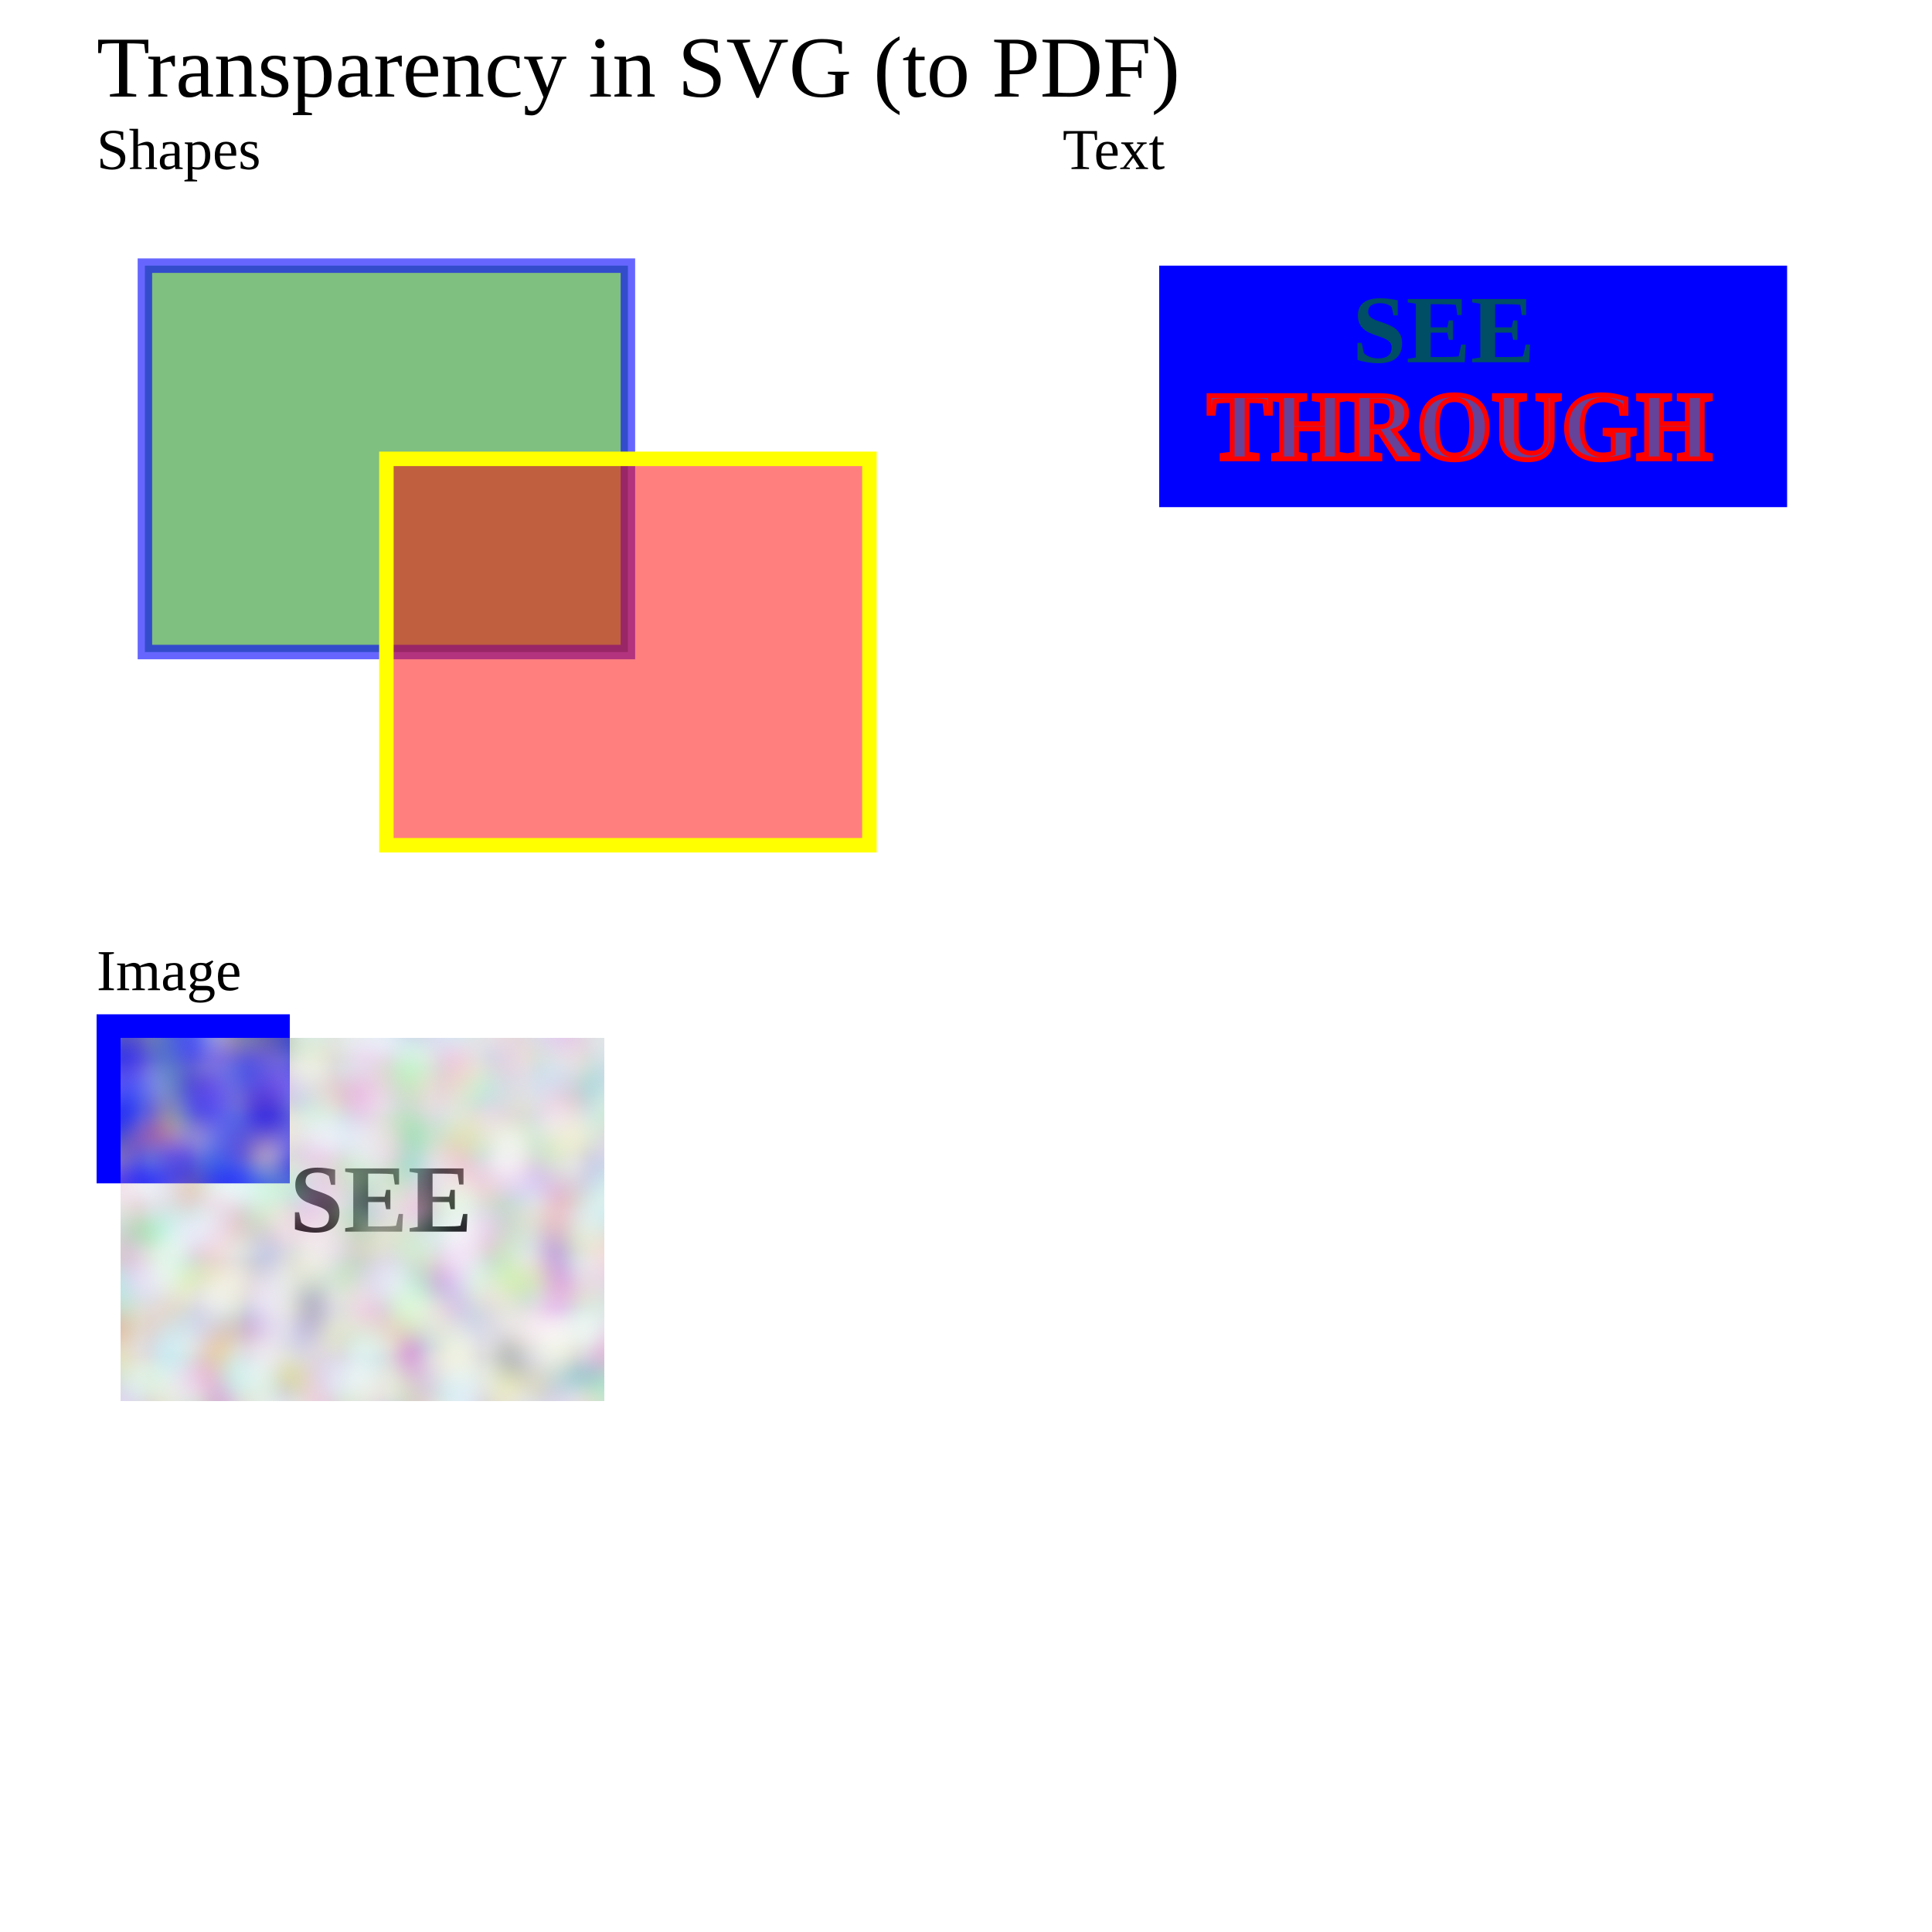
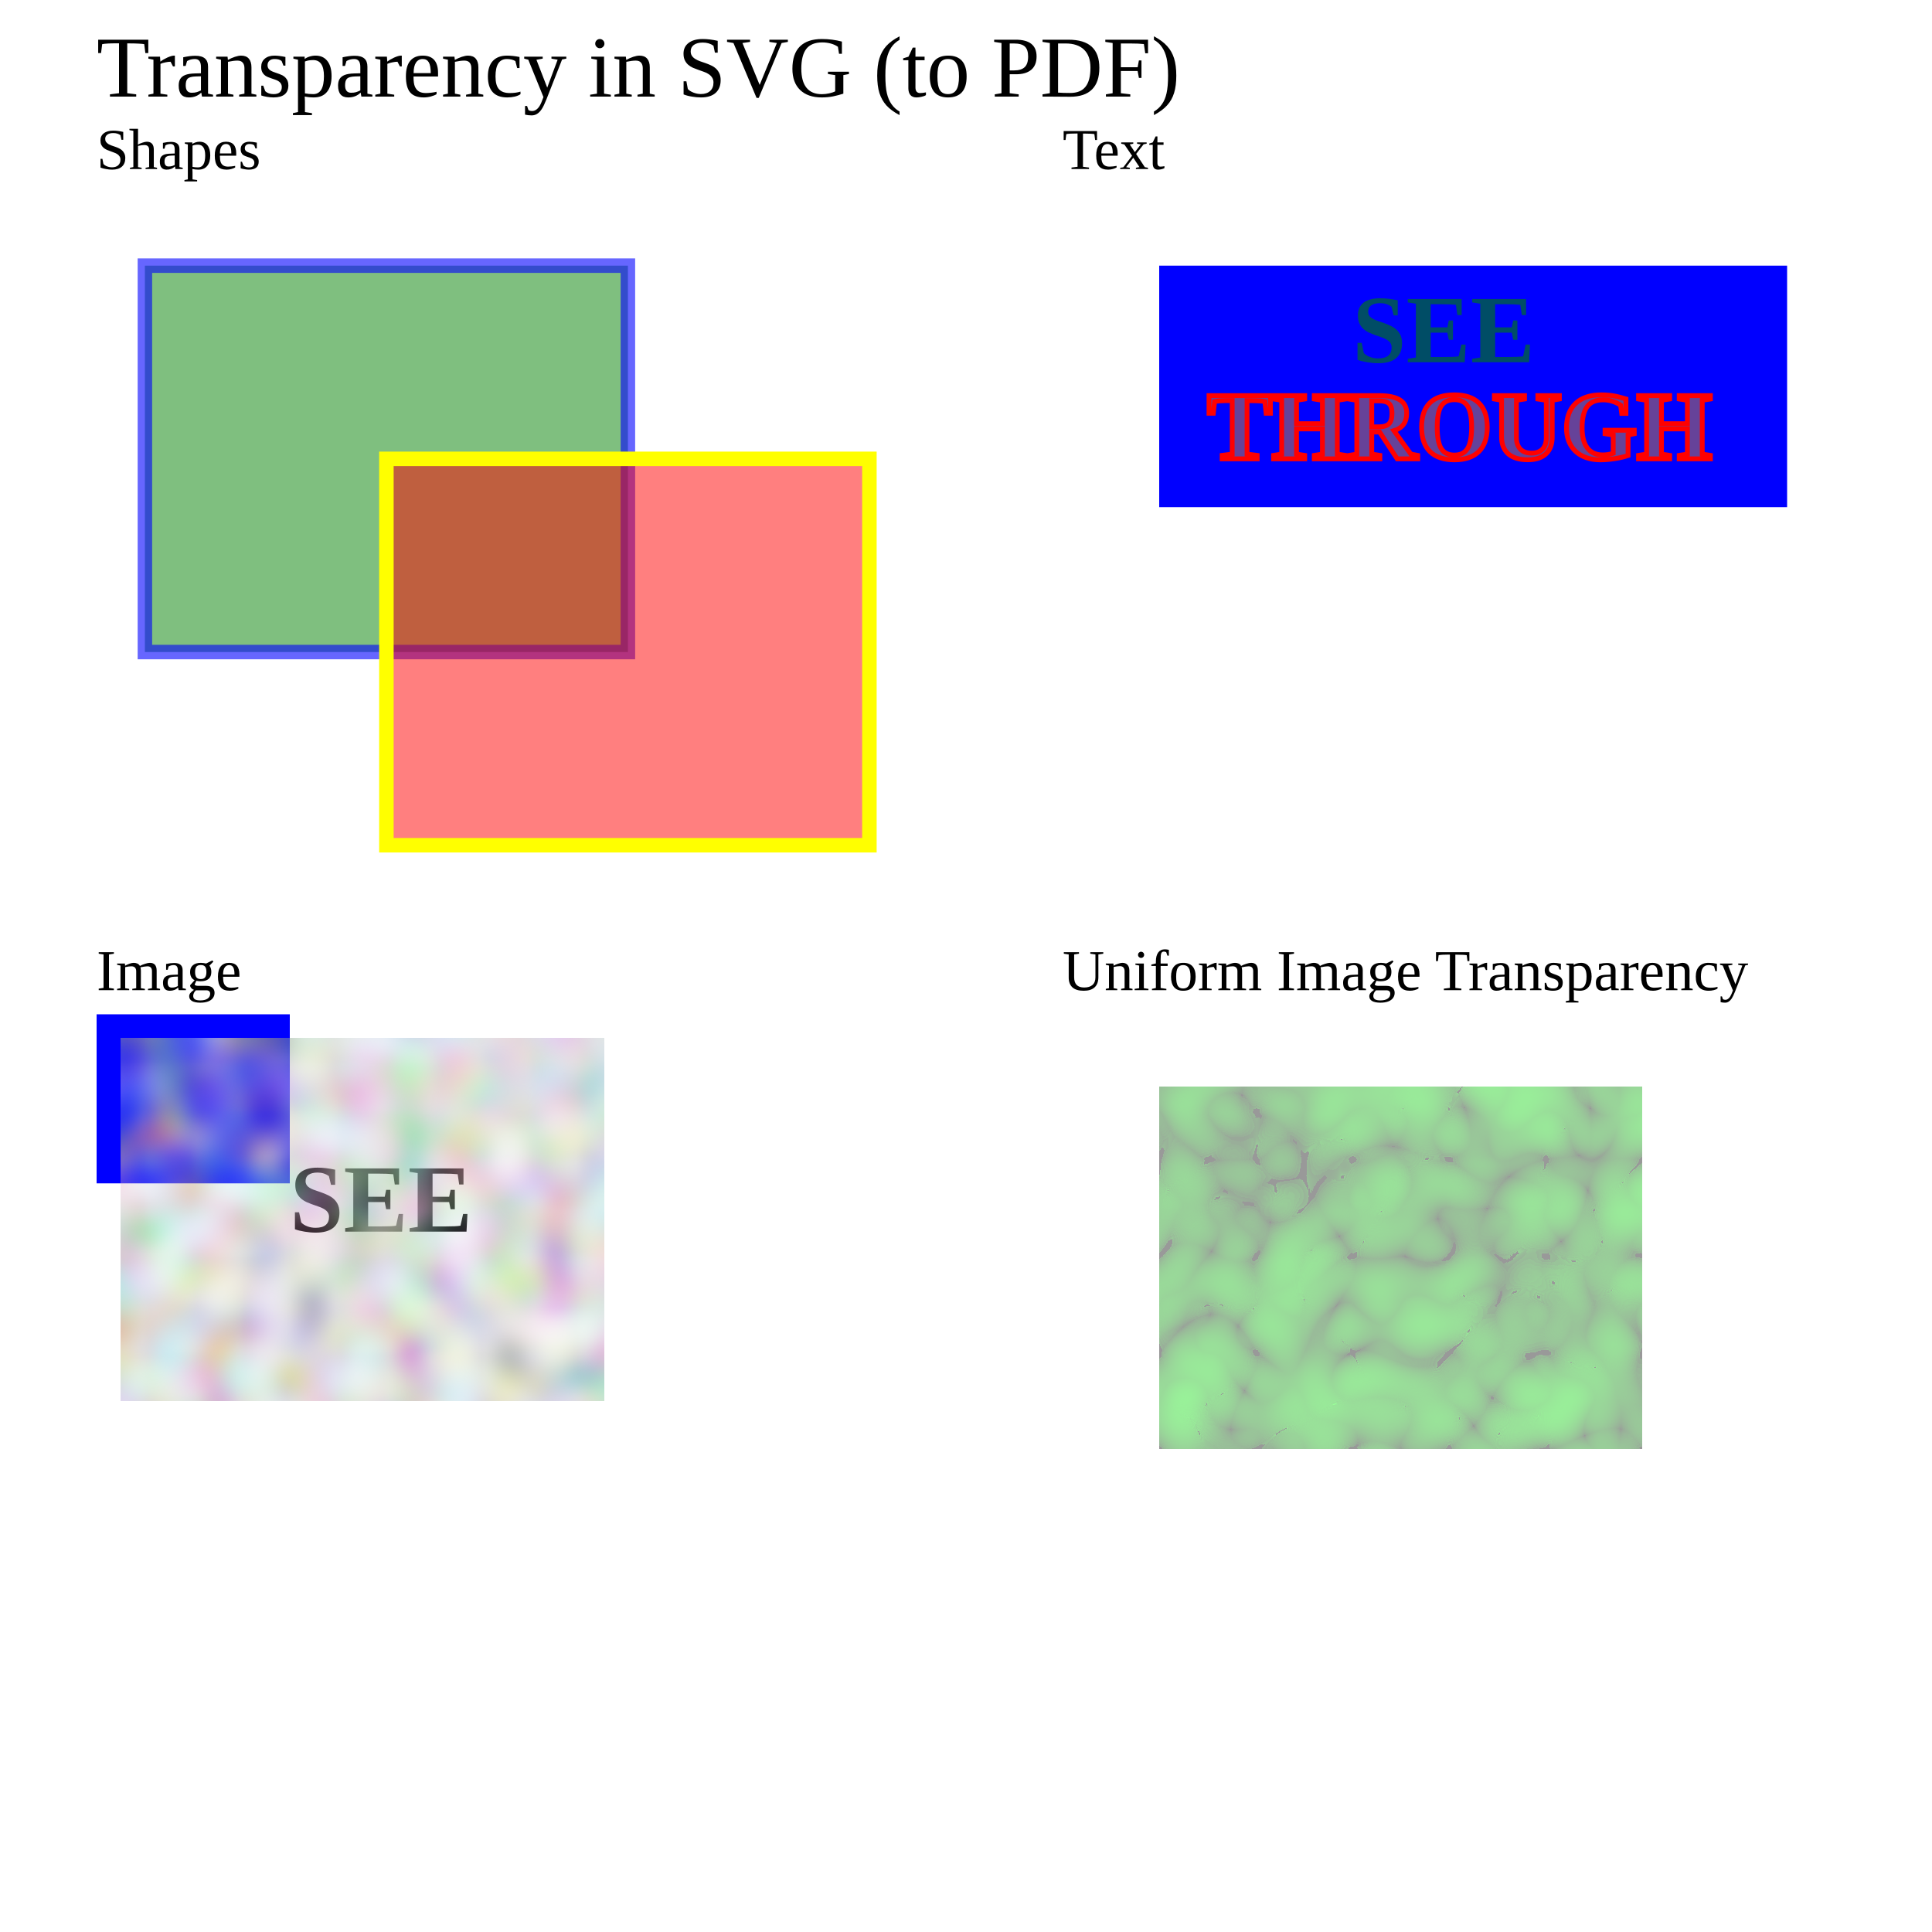
<svg xmlns="http://www.w3.org/2000/svg" width="400" height="400">
  <g>
    <text x="20" y="20" style="font-size:18">Transparency in SVG (to PDF)</text>
    <text x="20" y="35" style="font-size:12">Shapes</text>
    <rect x="30" y="55" width="100" height="80" style="fill:green;stroke:blue;stroke-width:3;fill-opacity:0.5;stroke-opacity:0.6" />
    <rect x="80" y="95" width="100" height="80" style="fill:red;stroke:yellow;stroke-width:3;fill-opacity:0.5" />
  </g>
  <g>
    <defs>
      <filter id="Turb" filterUnits="objectBoundingBox" x="0%" y="0%" width="100%" height="100%">
        <feTurbulence type="fractalNoise" baseFrequency="0.1" numOctaves="1" />
      </filter>
    </defs>
    <text x="20" y="205" style="font-size:12">Image</text>
    <rect x="20" y="210" width="40" height="35" style="fill:blue" />
    <text x="60" y="255" style="font-size:20;font-weight:bold">SEE</text>
    <rect x="25" y="215" width="100" height="75" style="filter:url(#Turb)" />
  </g>
  <text x="220" y="35" style="font-size:12">Text</text>
  <rect x="240" y="55" width="130" height="50" style="fill:blue" />
  <text x="280" y="75" style="font-size:20;font-weight:bold;fill-opacity:0.6;fill:green">SEE</text>
  <text x="250" y="95" style="font-size:20;font-weight:bold;fill-opacity:0.4;fill:orange;stroke:red">THROUGH</text>
+   <text x="220" y="205" style="font-size:12">Uniform Image Transparency</text>
+   <defs>
+     <filter id="matrixGreen" filterUnits="objectBoundingBox" x="0%" y="0%" width="100%" height="100%">
+       <feTurbulence type="turbulence" baseFrequency="0.05" numOctaves="2" stitchTiles="noStitch" seed="0" result="turb" />
+       <feColorMatrix type="matrix" values="0 0 0 0 0  0 1 0 0 0  0 0 0 0 0  0 0 0 0 1" />
+     </filter>
+   </defs>
+   <rect x="240" y="225" width="100" height="75" style="opacity:0.4;filter:url(#matrixGreen)" />
</svg>
